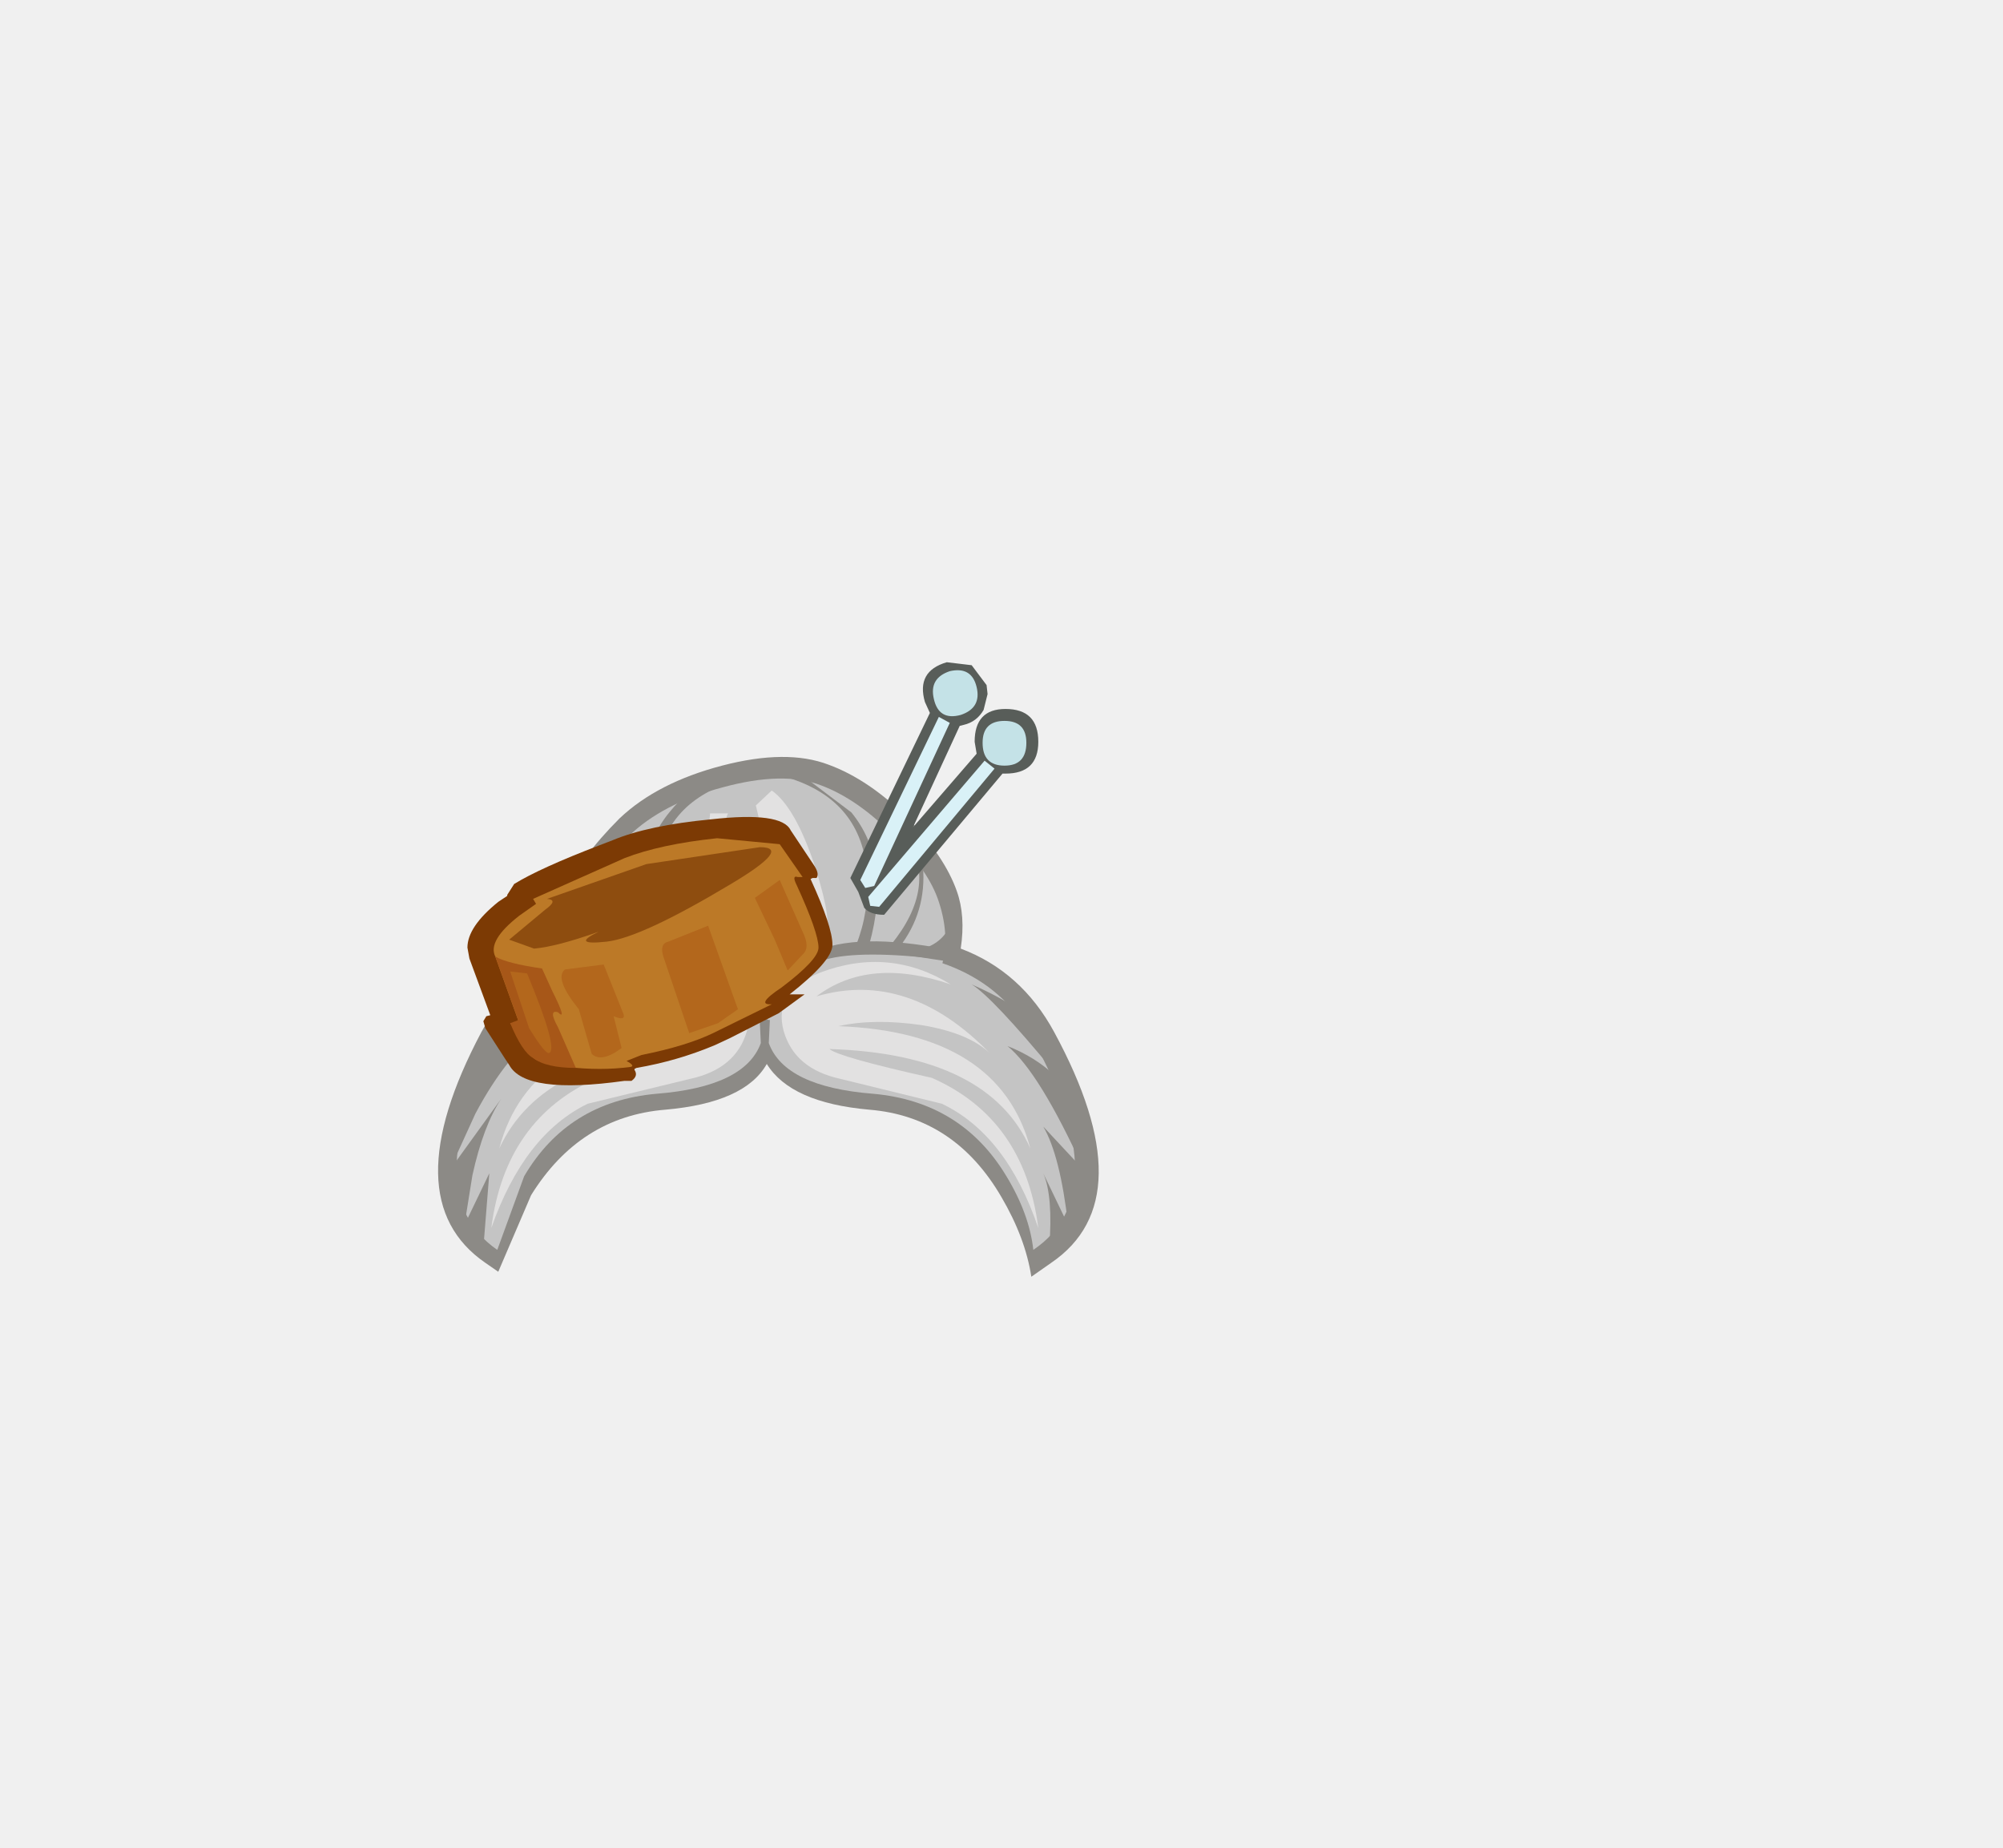
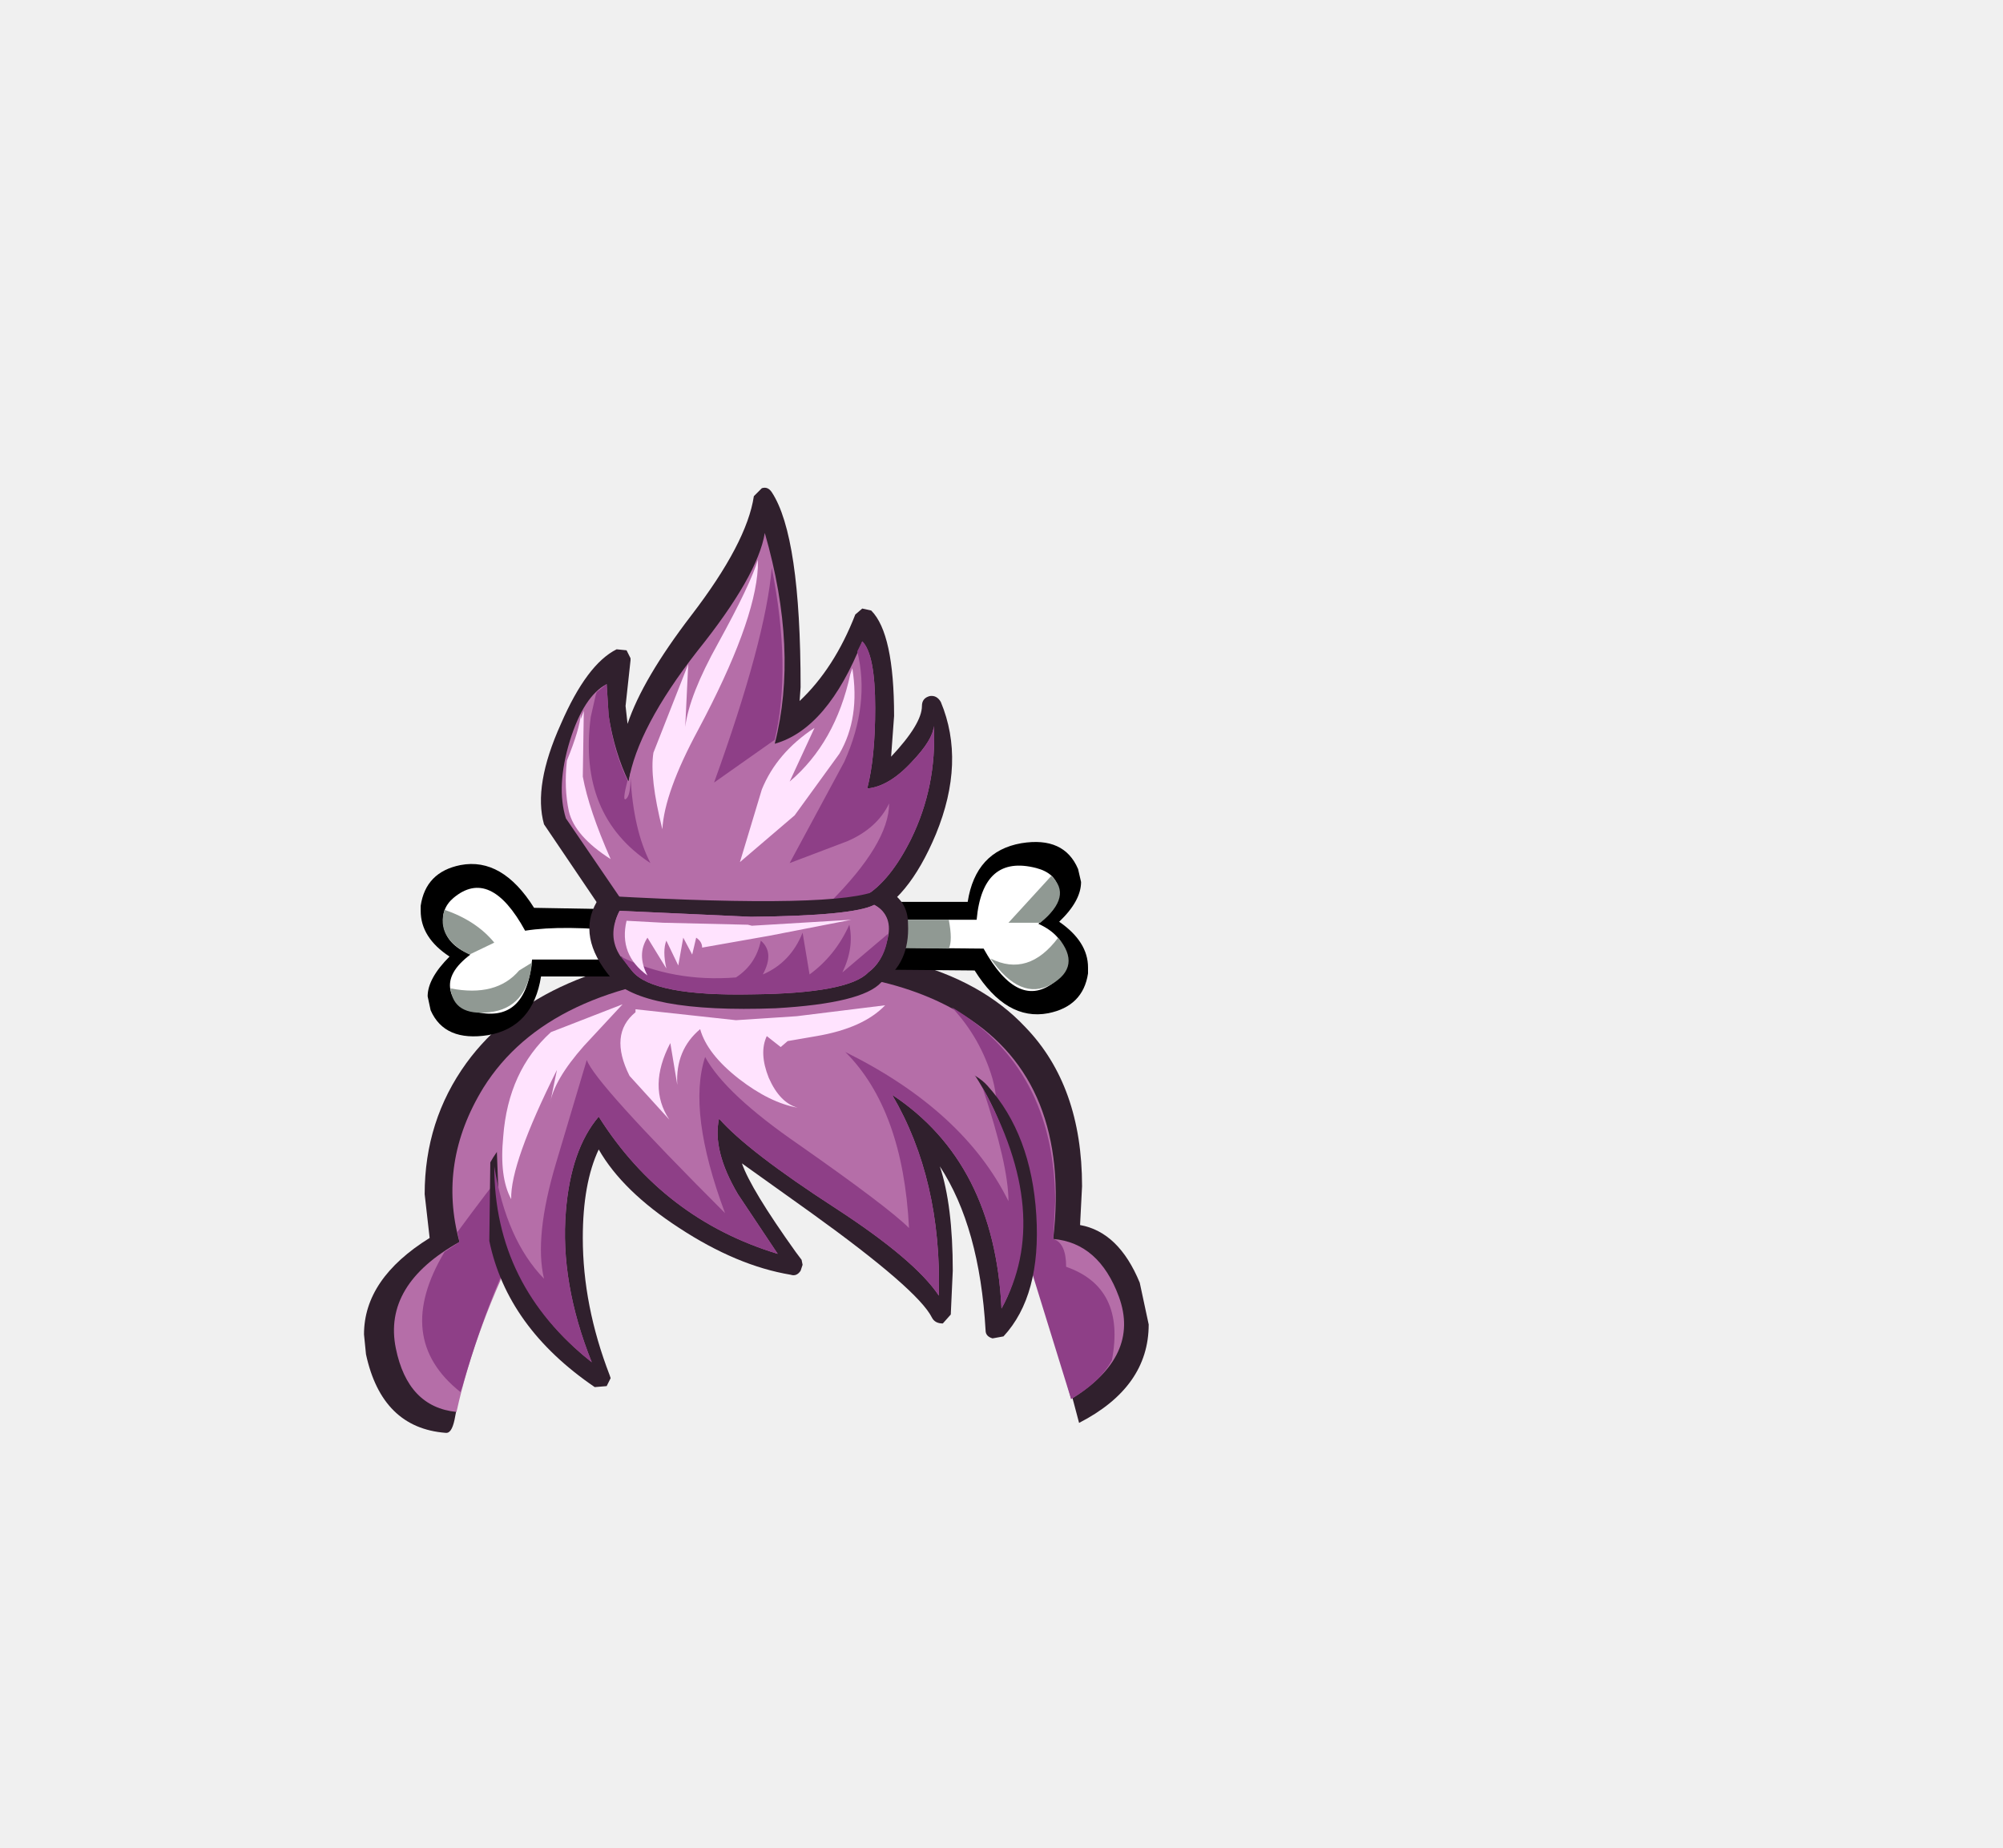
<svg xmlns="http://www.w3.org/2000/svg" xmlns:xlink="http://www.w3.org/1999/xlink" height="92.9" width="100.7">
-   <use height="30.9" transform="translate(22 33.3)" width="33.25" xlink:href="#a" />
+   <use height="47.55" transform="translate(18.3 24.5)" width="39.45" xlink:href="#a" />
  <defs>
    <g id="a" fill-rule="evenodd">
-       <path d="M3-11.3q2.05.75 4.05 2.75 1.8 1.9 2.4 3.6.45 1.25.2 2.9 3.05 1.15 4.7 4.2 4.55 8.4-.15 11.6l-1 .7q-.3-1.95-1.5-4-2.35-4.05-6.65-4.4Q1.1 5.7-.1 3.75q-1.1 1.95-5.1 2.3-4.3.35-6.75 4.3l-1.65 3.85-.65-.45q-4.65-3.2-.2-11.6 1.5-2.75 4.1-3.95-1.15-2.8 2.85-6.8 1.9-1.8 5.15-2.65Q.9-12.1 3-11.3" fill="#8c8a86" transform="translate(16.65 16.45)" />
-       <path d="M8.55-4.4q1.2 3.65-2 6.15l-2.95.1-4-.35q-.7.1-2.3 1.6-1.3 1.15-1.85.6L-7.6.9Q-8.8-.15-9.5-1.35q-1.4-2.6 2.45-6.35 1.7-1.65 4.7-2.45 3.1-.85 5-.1 1.85.7 3.65 2.55 1.75 1.75 2.25 3.3" fill="#c4c4c4" transform="translate(16.65 16.45)" />
-       <path d="M3.65-1.95q7.15-.25 9.65 4.5 4.2 7.7 0 10.55-.2-1.8-1.35-3.7-2.25-3.75-6.7-4.15Q.8 4.9 0 2.7L.1.6.7-.65q1-1.25 2.95-1.3m-17.3 15.05q-4.1-2.85 0-10.55 2.5-4.7 9.65-4.5Q-.9-1.85-.5.6l.1 2.1q-.8 2.2-5.25 2.55-4.45.4-6.65 4.15l-1.35 3.7" fill="#c4c4c4" transform="translate(16.65 16.45)" />
-       <path d="m9-2-.25.5q-4.1-.5-5.9 0Q1.45-1.1.5.3l-.65 1.35L.2.3q.65-1.45 2-2.15Q4.4-2.9 9-2M-9.3-2l2.6-.3 4.2.45q2.2 1.1 2.35 3.5-.75-2.5-3-3.15h-5.9L-9.3-2m-4.15 7.5q-.9 1.35-1.45 3.85l-.4 2.5 1.25-2.6-.3 3.75q-2.05-1.7-1.8-4.85l2.6-6.55L-12.2.45q1.55-1.1 2.6-1.15l-3.45 3.55q.85-.65 1.8-.9-1.85 1.2-3.5 4.3l-1.3 2.85 2.6-3.6m27.8-1.35Q11.25.4 10.2-.25q2.05.9 3.1 1.85l1.05 2.55m1.6 4q.15 3.2-1.85 4.85.2-2.6-.3-3.75l1.25 2.6q-.4-3.5-1.25-4.95l2.05 2.2Q13.6 4.15 12 2.85q1.4.55 2.4 1.5l1.55 3.8" fill="#8c8a86" transform="translate(16.65 16.45)" />
-       <path d="M-11.4 3.2q4-4.25 8.65-2.85Q-4.45-.9-7.15-.7l-2.4.45 2-.8 4.55.2Q-.55.1-1.1 2.1-1.65 4-3.95 4.5L-9.1 5.75Q-12.3 7.3-13.95 12q.7-5.5 5.35-7.55Q-6.2 3.4-3.4 3q-7.95.25-10.15 5Q-12 2.15-3.9 1.85q-1.75-.4-4.15-.05-2.35.4-3.35 1.4" fill="#e2e1e1" transform="translate(16.65 16.45)" />
-       <path d="M5.4-1.95q3.3.45 3.85-1.65.15 2.1-.2 2.2L5.4-1.95M1.9-10.6l2.25 1.7q2.05 2.5.9 6.65H4.4q.65-1.65.55-3.5-.25-3.75-4-4.9l.95.05" fill="#8c8a86" transform="translate(16.65 16.45)" />
-       <path d="m7.7-6.85.05.65q.2 2.3-1.2 4.1l-.4-.15q2.35-2.9.8-5.4l.75.8" fill="#8c8a86" transform="translate(16.65 16.45)" />
-       <path d="M2.6-.85q3.45-1.3 6.55.6-4.1-1.4-6.75.6Q7.05-1 11.15 3.25 10.1 2.2 7.7 1.8q-2.4-.35-4.2.05 8.1.3 9.65 6.15-2.1-4.75-10.1-5 .45.4 5.15 1.45Q12.85 6.5 13.55 12q-1.6-4.7-4.85-6.25L3.6 4.5Q1.3 4 .75 2.1.2.1 2.6-.85" fill="#e2e1e1" transform="translate(16.65 16.45)" />
-       <path d="m10.2-16.3.75 1 .05.45-.2.8q-.35.6-1 .75l-.2.05-2.35 5.1 3.2-3.7-.1-.6q0-1.65 1.55-1.65 1.65 0 1.65 1.65 0 1.6-1.65 1.6h-.15L5.8-3.75q-.7 0-1-.35l-.3-.8-.4-.7 4-8.3-.25-.55q-.45-1.55 1.1-2l1.25.15" fill="#585d59" transform="translate(16.65 16.45)" />
-       <path d="M5.1-4.2 5-4.65l5.85-6.85.5.4-5.8 6.95-.45-.05" fill="#d9f1f7" transform="translate(16.65 16.45)" />
-       <path d="M12.95-12.4q0 1.15-1.1 1.15t-1.1-1.15q0-1.1 1.1-1.1t1.1 1.1" fill="#c4e2e7" transform="translate(16.65 16.45)" />
-       <path d="m4.85-5.1-.25-.4 3.95-8.2.55.3-3.8 8.2-.45.1" fill="#d9f1f7" transform="translate(16.65 16.45)" />
-       <path d="M10.45-15.2q.25 1.05-.8 1.4-1.1.3-1.35-.8-.25-1.05.8-1.4 1.1-.25 1.35.8" fill="#c4e2e7" transform="translate(16.65 16.45)" />
-       <path d="m-5.9-2.05-4.05.65.1-3.05L-9.2-3q1.05 1.25 3.3.95m3.15-8.55 1.1.1q-3.8 1.15-4 4.8-.15 1.85.5 3.45h-.8Q-7.05-6.4-5-8.9q1-1.25 2.25-1.7" fill="#8c8a86" transform="translate(16.65 16.45)" />
-       <path d="m-8.55-6.85 1.2-1.25q-.95 1.55-.4 3.85l.75 2-.75.2Q-8.85-3.5-8.6-6.2l.05-.65" fill="#8c8a86" transform="translate(16.65 16.45)" />
-       <path d="M.25-2.4.35-5l-1-4.25.8-.75q1.2.85 2.2 3.9.9 2.9.45 3.2l-2.55.5m-2.2-.25q-1.4-.2-1.55-.5l.55-5.7h.9q-.35.7-.15 3.5l.25 2.7" fill="#e2e1e1" transform="translate(16.65 16.45)" />
-       <path d="m1.1-8 1.2 1.8q.25.4.1.6h-.2l-.1.05q1.1 2.4 1.1 3.3v.05q-.05.8-2.15 2.45h.75L.5 1.2l-2.45 1.25-.75.35q-1.9.8-3.95 1.15l-.1.05v.05q.2.3-.15.55h-.35q-5 .7-5.8-.8l-.2-.3-1-1.55-.1-.35.15-.25.2-.05-1.05-2.85-.1-.55q0-1.05 1.55-2.3l.45-.3v-.05l.35-.55q1.3-.8 4.3-1.95l.65-.25q1.8-.75 4.95-1.05 3.55-.4 4 .55" fill="#7c3a04" transform="translate(16.65 16.45)" />
-       <path d="M.65-.1Q-.7.8.15.75L-2.8 2.2q-1.35.65-3.6 1.1l-.75.3q.45.25.2.3-1.5.2-3.2 0-1.6-.2-1.75-.55L-13 1.7q.45.05.4-.15l-1.15-3.2q-.4-.8 1.2-2.05l.85-.6-.15-.25 4.6-2.05q1.8-.7 4.65-1l3.15.3L1.7-5.65h-.25q-.3-.1-.05.4 1.1 2.4 1.1 3.15 0 .6-1.85 2" fill="#bc7927" transform="translate(16.65 16.45)" />
-       <path d="m-11.15-4.55 5-1.75 5.7-.85q1.65 0-1.45 1.85-4.5 2.7-6.25 2.9-1.85.2-.4-.5-2.1.75-3.25.85l-1.25-.45 1.8-1.5q.7-.5.1-.55" fill="#8e4d0f" transform="translate(16.65 16.45)" />
-       <path d="M.55-5.5 1.7-2.9q.4.8 0 1.15l-.75.8L.3-2.5l-1-2.1 1.25-.9m-3.6 2.3.75 2.1.75 2.1-1 .7-1.45.5-1.3-3.85q-.2-.65.25-.75l2-.8M-8.3-1.25l1 2.5q.1.35-.5.1l.4 1.6q-1 .75-1.5.3L-9.55 1q-1.25-1.55-.7-2l1.95-.25" fill="#b3671c" transform="translate(16.65 16.45)" />
-       <path d="M-13.75-1.65q.6.35 2.35.6l.5 1.1q.8 1.6.3 1.1-.5-.15 0 .75l.9 2.05q-1.5 0-2.15-.5-.55-.3-1.15-1.75l.4-.15-1.15-3.2" fill="#a75718" transform="translate(16.65 16.45)" />
-       <path d="m-13-.9.85.1q1.6 3.85 1.1 4-.2.05-1-1.25L-13-.9" fill="#b3671c" transform="translate(16.65 16.45)" />
+       <path d="M12.9 1.9q2.85 2.95 2.85 8l-.1 1.95q1.95.35 3 2.9l.45 2.1q0 3.15-3.5 4.95-2.15-8.3-4.65-12.5Q6.6 1.9-.4 1.65q-7.4.55-12.1 10.25-2.4 4.85-3.3 9.75-.15.7-.45.65-3.2-.25-4-3.95l-.1-1q0-2.8 3.3-4.85l-.25-2.2q0-3.7 2.1-6.6 3.75-5.15 13-5.7 10.75-.75 15.1 3.9" fill="#30202d" transform="translate(20.35 25.25)" />
+       <path d="M10.8 8.8Q6.6 1.9-.45 1.65q-7.2 1.5-11.95 10.7-2.35 4.6-3.3 8.9-2.45-.25-3.05-3.2-.65-3.2 3.2-5.35-1.1-4 1.2-7.75Q-11.1-.25-2.1-.85 5.45-1.4 9.8 1.3q5.4 3.35 4.5 11.25 2.3.2 3.3 2.9 1.1 3-2.4 5.15-2.15-8.05-4.4-11.8" fill="#b56ea8" transform="translate(20.35 25.25)" />
+       <path d="m-15.4 19.95-.1.3q-3.4-2.7-.8-7.05l.75-.5-.1-.5q3.05-4.15 4.35-5.4 2.8-2.7 6.05-3.1-6.8 4.55-10.15 16.25m29.7-7.4q.65.2.65 1.4 3 1.05 2.3 4.7-.6 1.1-2.05 1.95l-2.15-6.95Q11.8 10.15 10 7.6q1.95-.55 1.25-3.1-.6-2.05-2.05-3.6 5.15 3.05 5.2 9.75l-.1 1.9" fill="#8e3f87" transform="translate(20.35 25.25)" />
+       <path d="M11 4.85q2.2 2.45 2.45 6.5t-1.65 6.1l-.55.1q-.35-.1-.35-.4-.3-5.2-2.3-8.25.65 1.95.65 5.25l-.1 2.2-.4.45q-.4 0-.55-.3-.7-1.4-6.05-5.25l-3.5-2.5q.45 1.3 2.7 4.45l.3.4.05.25-.1.3q-.2.3-.5.2-2.7-.45-5.6-2.35-2.85-1.85-4.05-3.95-.8 1.7-.8 4.45 0 3.4 1.35 6.9l.05.15-.2.4-.6.05q-4.4-3-5.3-7.35L-14 8.7q2.25-4.1 12.9-5.1Q9.05 2.65 11 4.85" fill="#30202d" transform="translate(20.35 25.25)" />
+       <path d="M10.35 4.3q1.75 2.7 2.2 6 .45 3.45-.85 5.75Q11.35 8.7 6.2 5.3q2.5 4.25 2.35 10.1-1.2-1.8-5.2-4.4-4.4-2.85-5.85-4.5-.35 1.6.95 3.8l2 3q-5.75-1.75-9-6.9-1.4 1.65-1.65 4.75-.3 3.6 1.3 7.6-3.75-2.95-4.65-7.45l-.15-3.9Q-8.35-1 .2-.35 6.85.2 10.35 4.3" fill="#b56ea8" transform="translate(20.35 25.25)" />
+       <path d="M1.5 7.8Q6 10.95 7.05 12q-.3-5.95-3.2-8.85 5.95 2.95 8.2 7.5 0-1.8-1.3-5.7 3.55 6.4.95 11.1Q11.35 8.7 6.2 5.3q2.5 4.25 2.35 10.1-1.2-1.8-5.2-4.4-4.4-2.85-5.85-4.5-.35 1.6.95 3.8l2 3q-5.75-1.75-9-6.9-1.4 1.65-1.65 4.75-.3 3.6 1.3 7.6-4.9-3.85-4.9-9.85.6 3.7 2.5 5.65-.5-2.1.6-5.8l1.55-5.2q.4 1.15 6.95 7.7-1.9-5.1-1-7.85 1 1.85 4.7 4.4" fill="#8e3f87" transform="translate(20.35 25.25)" />
+       <path d="M-15.5-6.25q2.1-.4 3.7 2.15l5.7.1q1.6 0 1.95 1.5.2 1.1-1.2 1.8l-.1.05h-6q-.4 2.55-2.65 2.95-2.2.35-2.9-1.25l-.15-.7q0-.9 1.1-2-1.45-.95-1.45-2.3v-.25q.25-1.7 2-2.05" transform="translate(20.35 25.25)" />
+       <path d="M-6.4-1.5h-5.5q-.3 3.3-2.95 2.6-1-.3-1.15-1.05-.2-.9 1-1.8-1.2-.5-1.35-1.45-.15-.85.5-1.4 1.85-1.55 3.6 1.65 1.9-.3 5.25.05.85 0 1.3.35.55.45-.7 1.05" fill="#fff" transform="translate(20.35 25.25)" />
+       <path d="M-16.3-4q1.6.55 2.5 1.65l-1.25.6Q-16.75-2.6-16.3-4m3.75 3.05.65-.4q-.25 2.3-2.15 2.5-1.8.2-1.95-1.2 2.3.45 3.45-.9" fill="#909993" transform="translate(20.35 25.25)" />
+       <path d="M4.7-1q-1.7-.1-2-1.55Q2.45-3.6 3.9-4.3l.1-.1h6q.4-2.55 2.7-2.95 2.15-.35 2.85 1.3l.15.65q0 .95-1.1 2 1.45 1 1.45 2.3v.3q-.25 1.65-2 2-2.1.4-3.7-2.15L4.7-1" transform="translate(20.35 25.25)" />
+       <path d="M4.95-3.5h5.5q.3-3.3 3-2.6.95.25 1.1 1 .2.9-1 1.8 1.2.55 1.35 1.5.15.8-.5 1.4-1.85 1.5-3.6-1.65L5.55-2.1q-2.95-.2-.6-1.4" fill="#fff" transform="translate(20.35 25.25)" />
+       <path d="M9.05-3.5q.2 1.05 0 1.45l-3.5-.05q-2.95-.2-.6-1.4h4.1m2.1 1.95q1.9.95 3.4-1.05 1.2 1.45-.35 2.35-1.55.85-3.05-1.3m.9-1.8L14.2-5.7q1.1 1-.55 2.35h-1.6" fill="#909993" transform="translate(20.35 25.25)" />
+       <path d="m1.6-15.2-.05.7q1.75-1.65 2.8-4.35l.35-.3.45.1q1.15 1.15 1.15 5.3l-.15 2.05q1.55-1.65 1.55-2.55 0-.4.4-.5.35-.05.55.3 1.25 3-.25 6.65Q7-4.45 5-3.65l-.2.05-12.05.7q-.35.1-.5-.15L-11.3-8.3q-.55-1.95.85-5.05 1.3-3 2.8-3.75l.5.05.2.4v.1l-.25 2.3.1.9q.75-2.25 3.2-5.45 2.8-3.65 3.15-6l.4-.4q.3-.1.5.2 1.45 2.2 1.45 9.8" fill="#30202d" transform="translate(20.35 25.25)" />
+       <path d="M4.85-4.7Q1.9-2.85-7.3-4.35l-2.9-4.25q-.5-1.6.2-3.9.7-2.25 1.85-2.85l.1 1.6q.3 1.85 1 3.3.45-2.7 3.45-6.55 3.05-3.8 3.4-5.95 1.7 5.9.5 10.6 2.65-.75 4.4-5.15.65.65.65 3.35 0 2.5-.4 4.05 1.1-.1 2.25-1.35 1.05-1.1 1.1-1.8.15 3.05-1.15 5.7-1.05 2.1-2.3 2.85" fill="#b56ea8" transform="translate(20.35 25.25)" />
+       <path d="M.15-21.2q1 5.05.15 8.65l-3.05 2.15q2.6-7.2 2.9-10.8" fill="#8e3f87" transform="translate(20.35 25.25)" />
+       <path d="M-5.95-6.35Q-7.8-7.6-7.1-10.5l.05.05.1-.45q.1 2.8 1 4.55" fill="#b56ea8" transform="translate(20.35 25.25)" />
+       <path d="m-8.95-13.7.25-1.1.05-.15.5-.4.1 1.55q.25 1.85.95 3.3-.3 1.15-.05.9.2-.2.2-1.05.15 2.65 1 4.3-3.65-2.4-3-7.35M4.45-17l.25-.5q.65.65.65 3.35 0 2.5-.4 4.05 1.1-.1 2.25-1.35 1.05-1.1 1.1-1.8.15 3.05-1.15 5.7-1.05 2.1-2.3 2.85Q4.2-4.25 3-4l.05-.35q3-3 3-5-.6 1.25-2.1 1.9l-2.9 1.1 2.75-5.1q1.3-2.9.65-5.55" fill="#8e3f87" transform="translate(20.35 25.25)" />
+       <path d="M7-3.3q.1 2-1.35 2.95Q4.7.7.35.95-6.4 1.2-7.95-.6q-1.7-2.05-.7-3.8.15-.3.45-.3Q3.55-4.05 5.5-5q.2-.2.45 0Q7-4.45 7-3.3" fill="#30202d" transform="translate(20.35 25.25)" />
+       <path d="M5.3-4.25q1 .55.65 1.8Q5.7-1.35 5-.85 4 .2-.85.25q-4.95.1-6-1.15-1.4-1.65-.65-3.05l6.6.3q5.15-.05 6.2-.6" fill="#b56ea8" transform="translate(20.35 25.25)" />
+       <path d="M5.3-4.25q.8.4.7 1.45Q.2.15-7.45-1.65q-.7-1.05-.05-2.3l6.6.3q5.15-.05 6.2-.6" fill="#b56ea8" transform="translate(20.35 25.25)" />
+       <path d="M3.7-.85 6-2.8Q5.9-1.55 5-.85 4 .2-.85.25q-4.95.1-6-1.15l-.6-.75Q-4.8-.35-1.65-.6q1-.65 1.25-1.85.7.6.1 1.7 1.4-.6 2-2.1l.35 2.1q1.3-.95 2-2.5.25 1.15-.35 2.4" fill="#8e3f87" transform="translate(20.35 25.25)" />
+       <path d="M-9.45-13.85v.25l.15-.4-.05 3.3q.3 1.65 1.4 4.15-1.8-1.15-2.1-2.4-.25-1.15-.1-2.55.65-1.6.7-2.35m8.9-7.35q-.15 2.8-3 8.15-1.7 3.15-1.8 5-.65-2.6-.45-3.85l1.75-4.45-.15 3.15q.2-1.6 1.65-4.2 1.65-3 2-4.2v.4m4.65 5.35.1-.3q.4 2.5-.65 4.3L1.3-8.75-1.45-6.4l1.1-3.65q.75-1.85 2.65-3.1l-1.25 2.7q2.3-1.95 3.05-5.4M4.15-3.5l-4.1.8-3.4.6q0-.3-.3-.5l-.2.85-.45-.85-.25 1.4-.6-1.25q-.2.5 0 1.4L-6.1-2.6q-.55.85 0 1.9-1.45-1.05-1.05-2.75l1.85.1 4.25.1.2.05 5-.3m-17.5 10.9q.25-3.3 2.4-5.25l3.6-1.4-1.95 2.1q-1.5 1.7-1.7 2.9l.35-1.7q-2.35 4.7-2.3 6.5-.6-1.1-.4-3.15M1.4 1.35 5.85.8Q4.75 1.95 2.4 2.35L.95 2.6l-.35.3-.7-.55q-.4.85.1 2.1.55 1.25 1.45 1.5Q.05 5.7-1.5 4.5-3.1 3.25-3.45 2-4.7 3.05-4.6 4.8l-.35-2.1Q-6.1 4.9-5 6.55l-2-2.2q-1.05-2.1.3-3.2V1l5.05.55 3.05-.2" fill="#ffe3fe" transform="translate(20.35 25.25)" />
    </g>
  </defs>
</svg>
